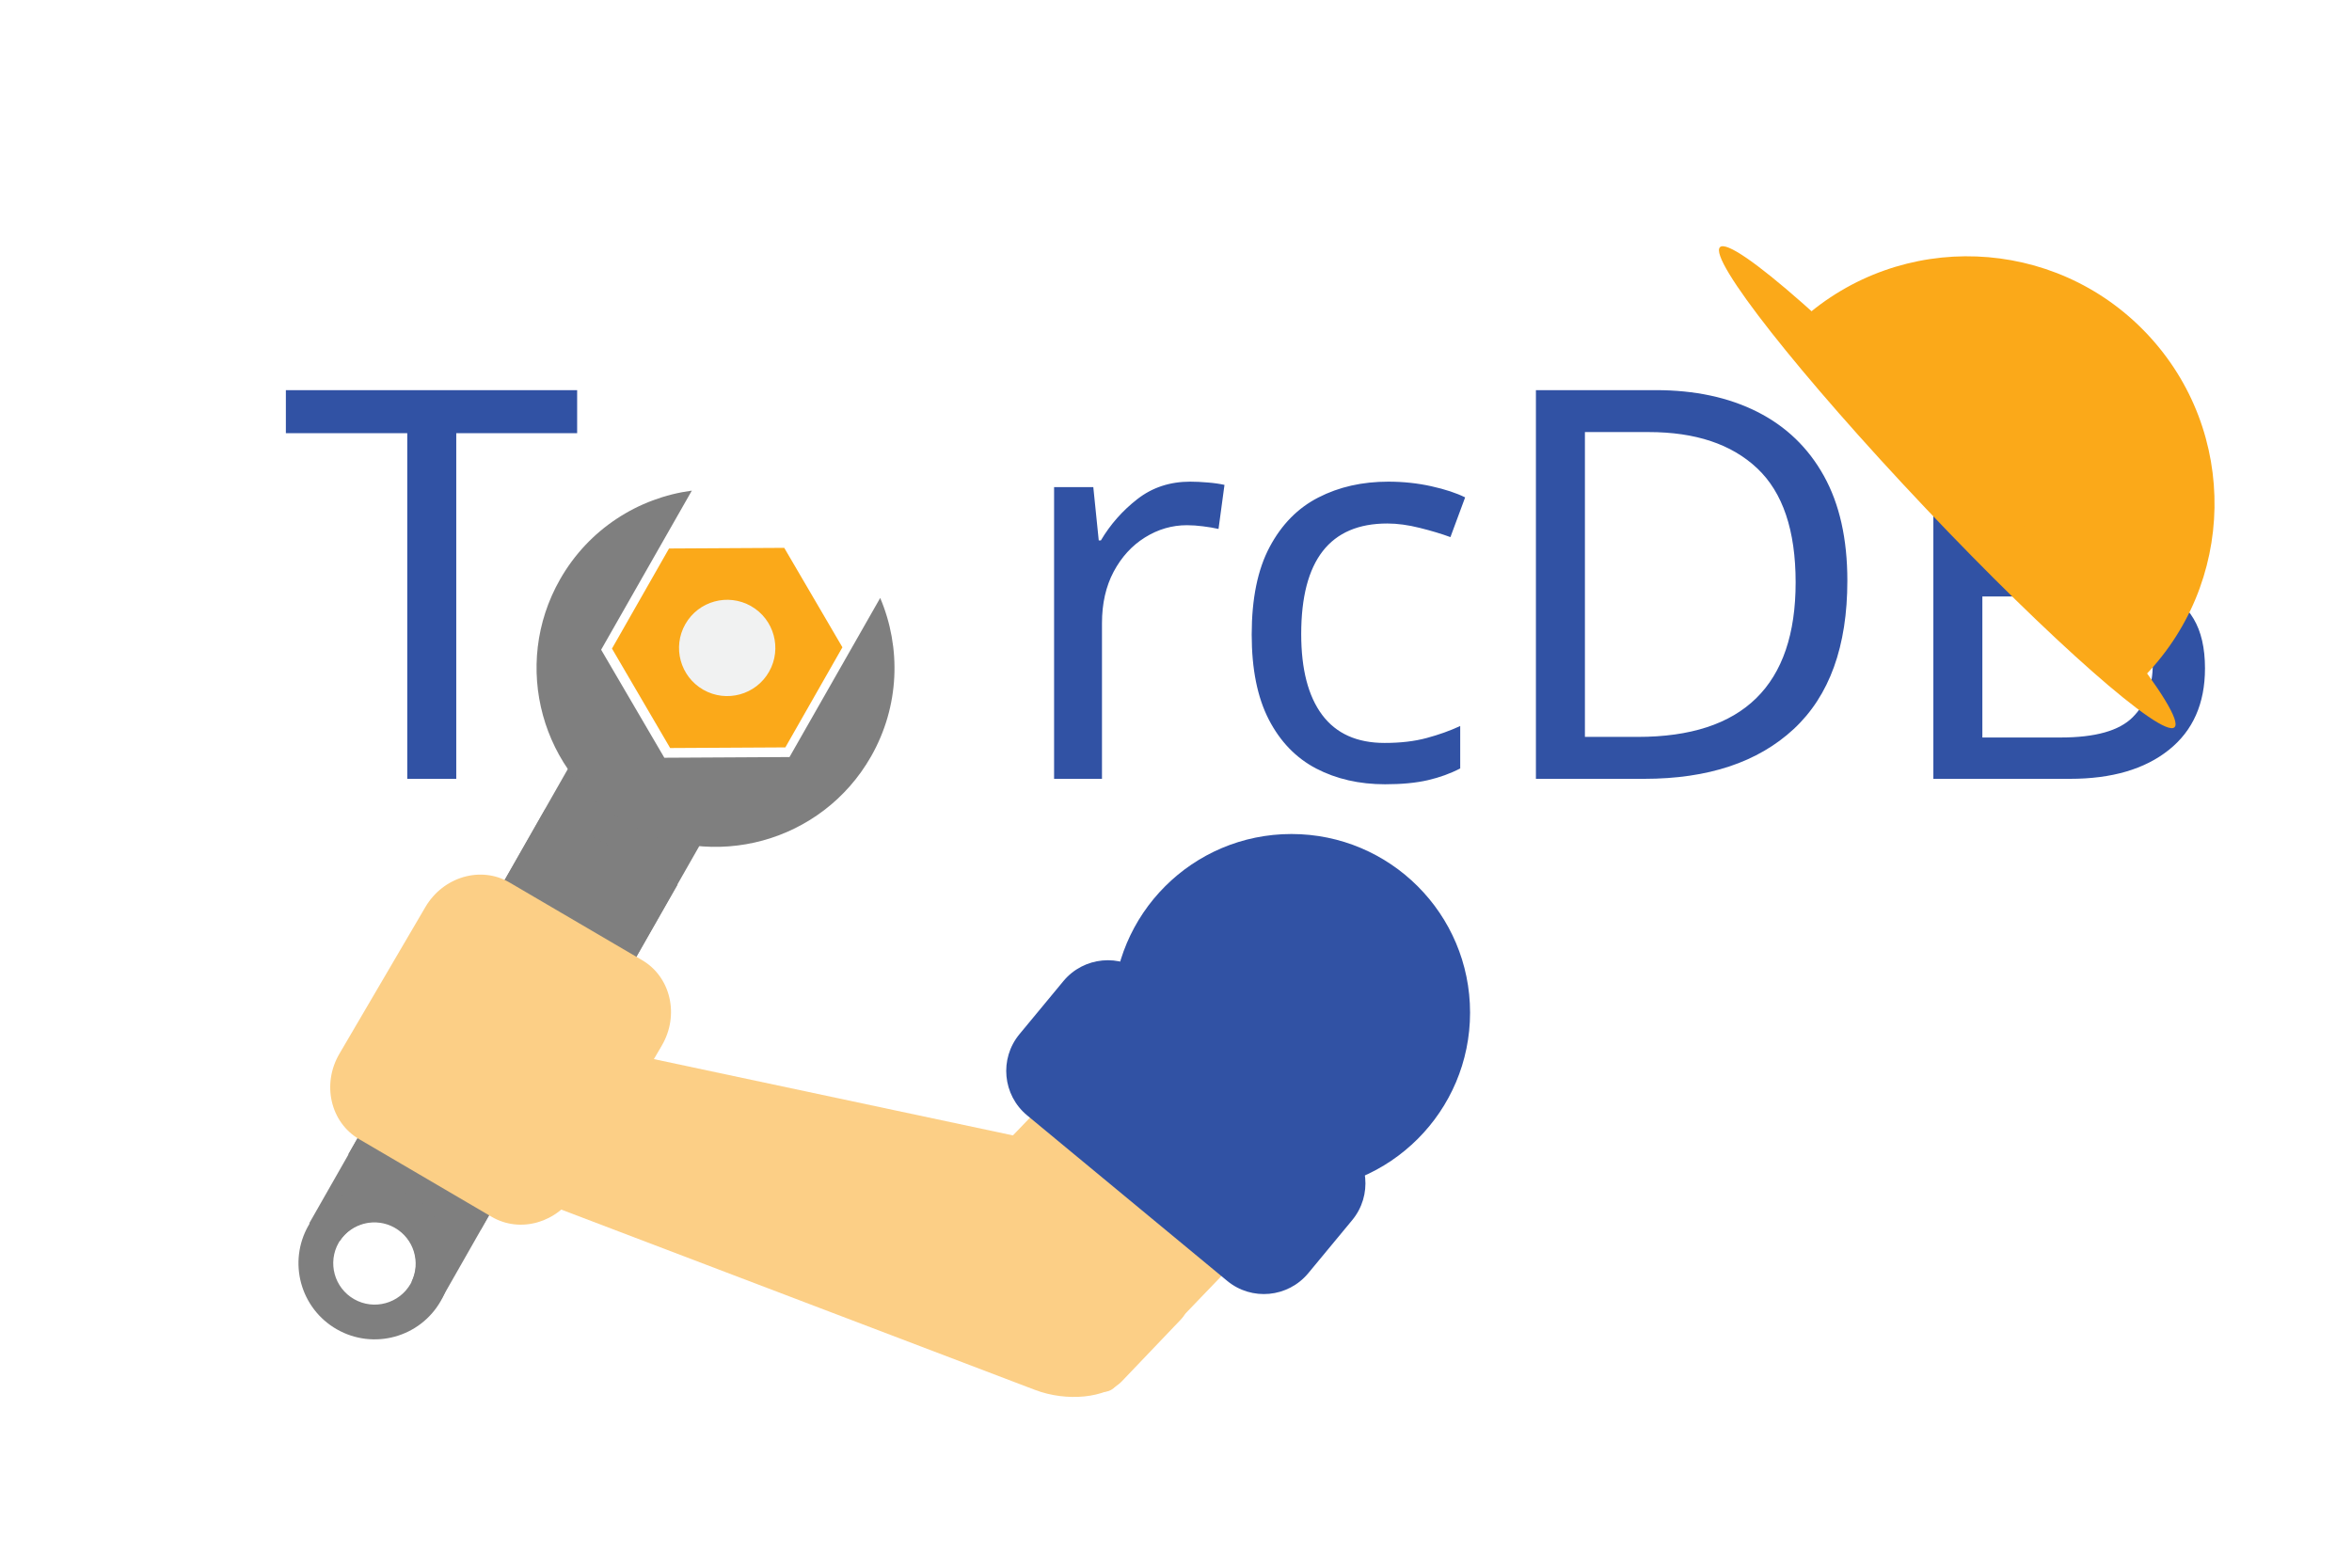
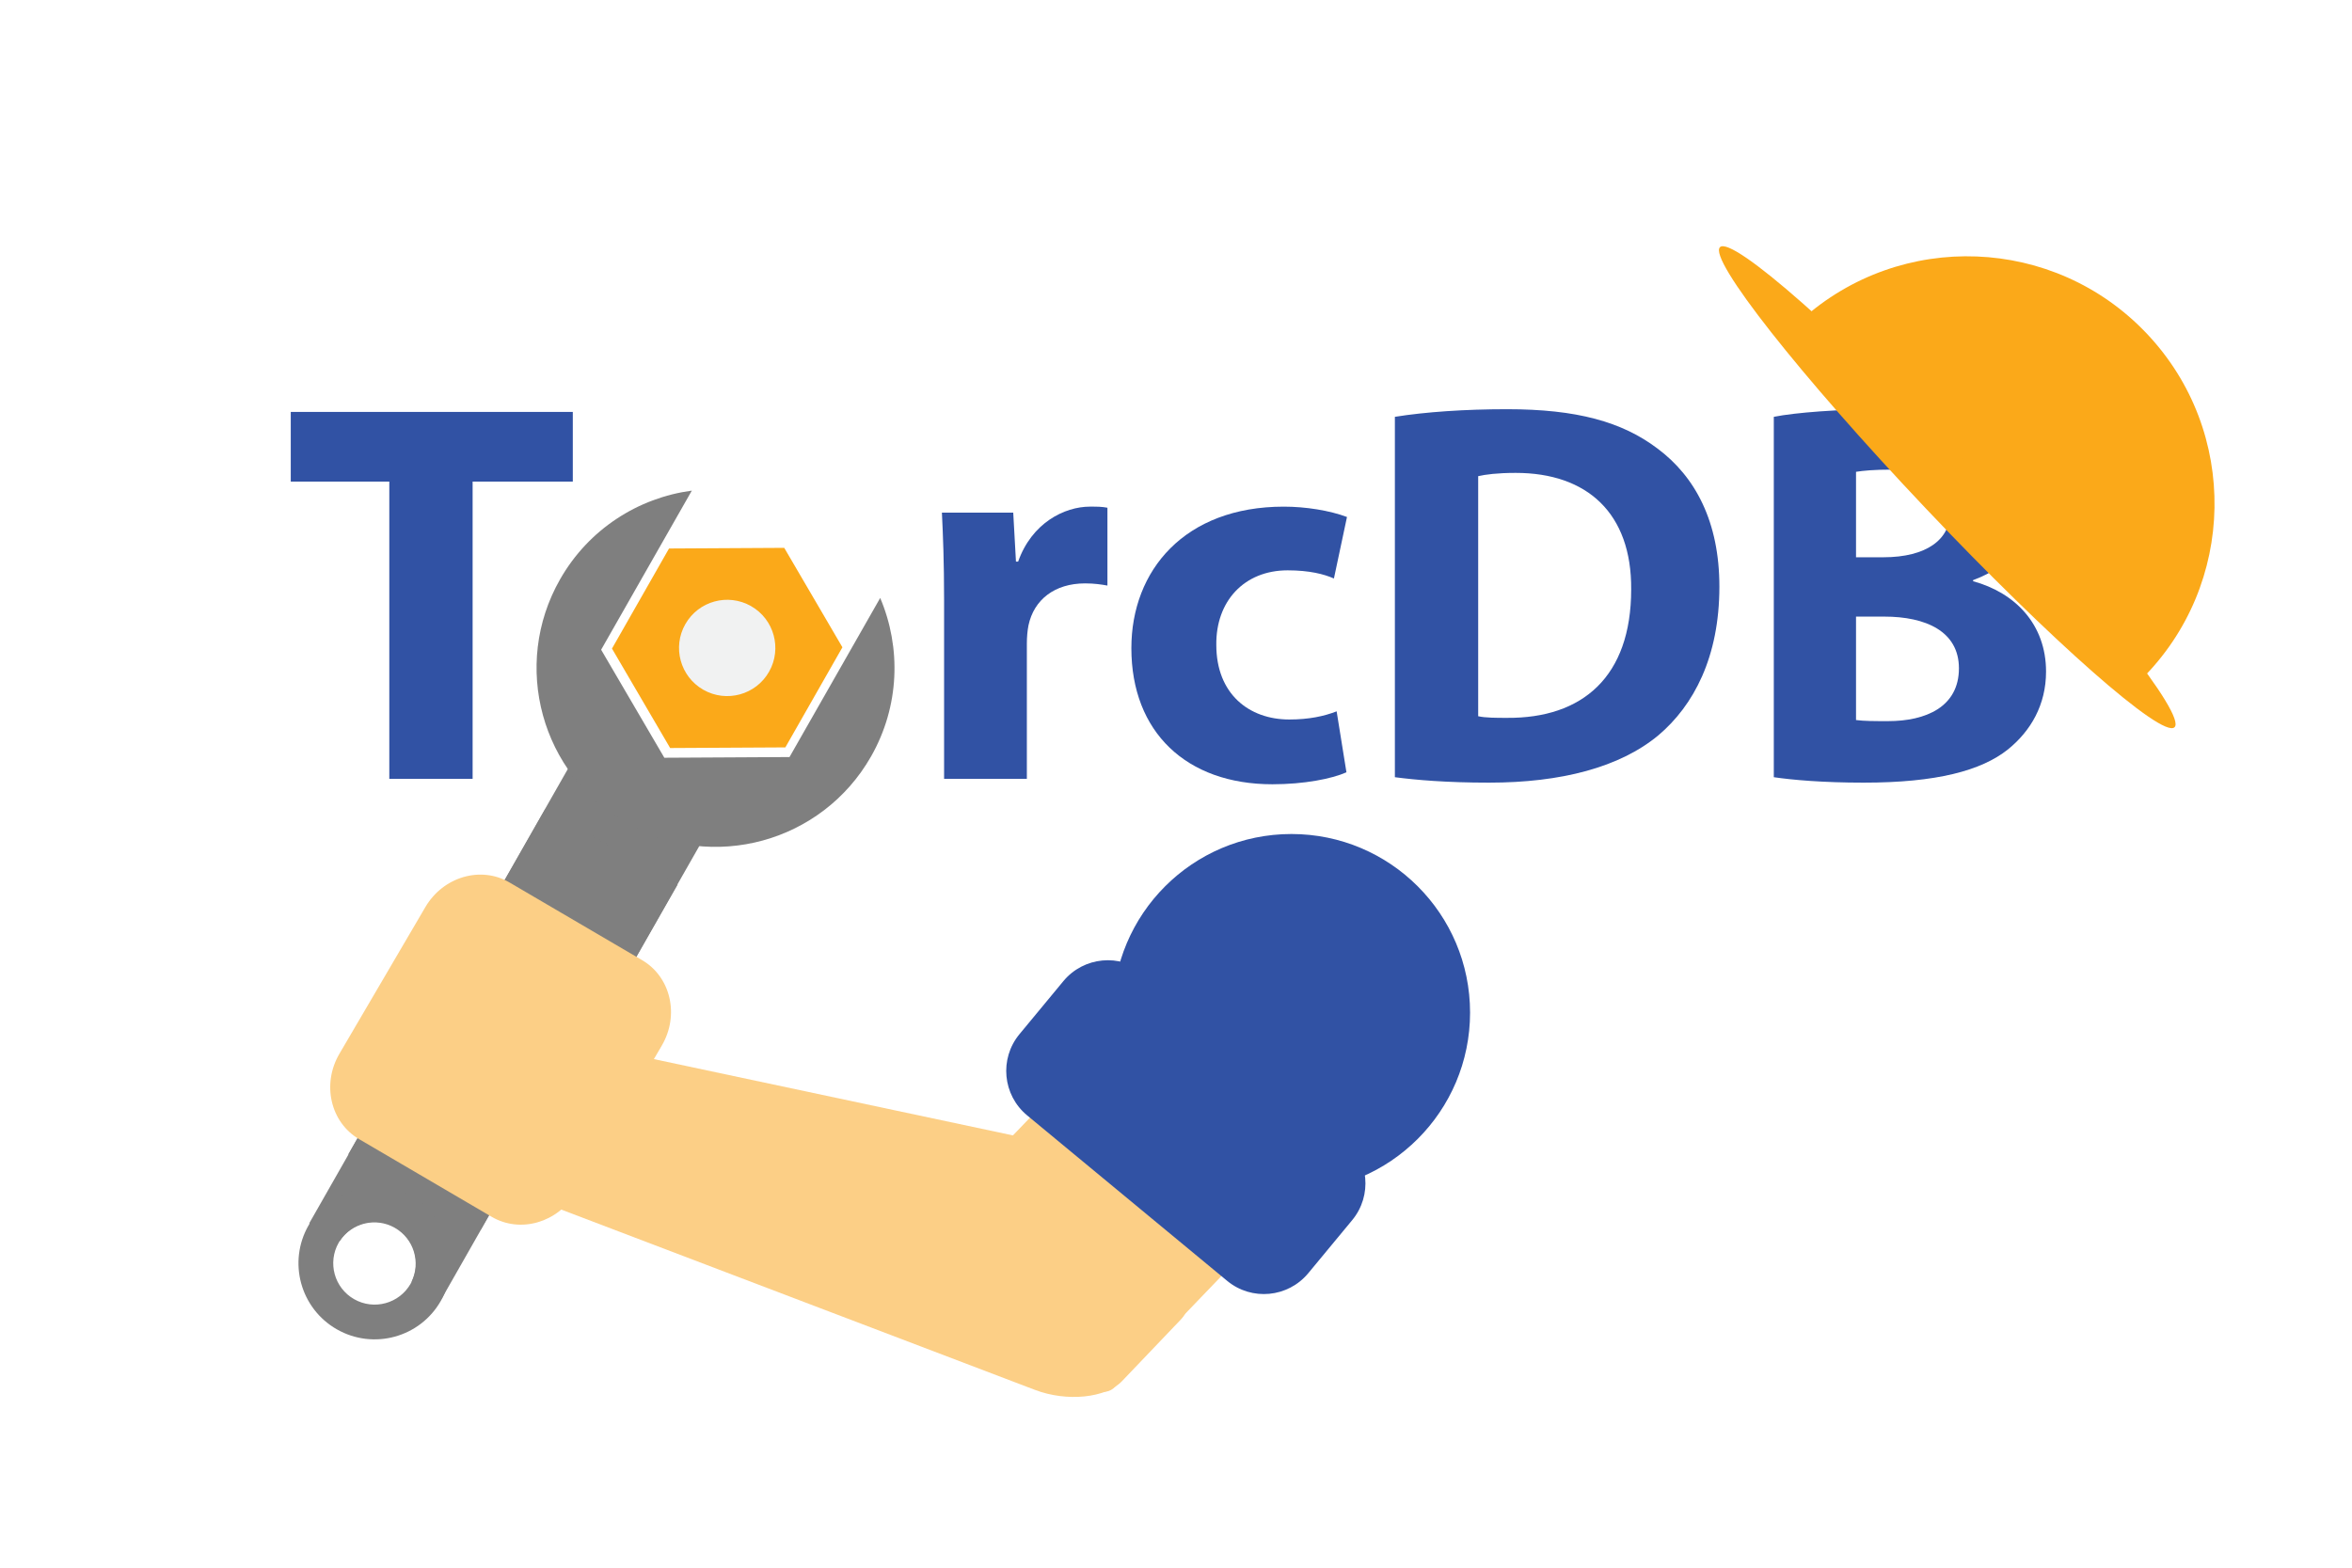
<svg xmlns="http://www.w3.org/2000/svg" version="1.1" id="Layer_1" x="0px" y="0px" width="432px" height="288px" viewBox="0 0 432 288" enable-background="new 0 0 432 288" xml:space="preserve">
  <path fill="#7F7F7F" d="M107.312,135.979l-43.345,76.086l5.635,3.21c2.197-3.287,6.59-4.369,10.078-2.381  c3.489,1.987,4.799,6.318,3.091,9.884l5.514,3.142l43.345-76.087L107.312,135.979z" />
  <path fill="#7F7F7F" d="M100.145,148.646L56.8,224.731l5.635,3.21c2.197-3.287,6.59-4.369,10.078-2.381  c3.489,1.987,4.799,6.318,3.091,9.884l5.514,3.142l43.345-76.087L100.145,148.646z" />
  <path fill="#FCCF86" d="M182.963,228.229c-3.233-5.707-3.948-12.312-1.598-14.764l43.968-45.784  c2.351-2.446,6.876,0.194,10.114,5.903l11.706,20.661c3.238,5.706,3.952,12.312,1.604,14.763l-43.969,45.781  c-2.353,2.444-6.878-0.195-10.112-5.9L182.963,228.229z" />
  <g>
    <path fill="#7F7F7F" d="M75.737,219.909c-6.713-3.823-15.256-1.48-19.08,5.23c-3.824,6.714-1.483,15.258,5.23,19.081   c6.713,3.824,15.255,1.482,19.079-5.23C84.791,232.277,82.45,223.733,75.737,219.909z M75.421,235.83   c-2.079,3.649-6.723,4.923-10.373,2.844c-3.649-2.08-4.923-6.724-2.844-10.374c2.08-3.649,6.724-4.923,10.373-2.843   C76.227,227.536,77.501,232.181,75.421,235.83z" />
    <g>
      <g>
        <polygon fill="#FBA919" points="144.249,137.304 123.088,137.42 112.404,119.151 122.882,100.765 144.044,100.646      154.729,118.915    " />
        <path fill="#F1F2F2" d="M137.947,111.349c4.242,2.418,5.722,7.82,3.303,12.064c-2.417,4.246-7.821,5.722-12.065,3.305     c-4.244-2.418-5.722-7.822-3.304-12.064C128.301,110.41,133.702,108.931,137.947,111.349z" />
      </g>
      <path fill="#7F7F7F" d="M156.396,119.104l-2.472,4.337l-8.912,15.637l-22.991,0.127l-11.608-19.844l8.913-15.641l2.471-4.336    l5.275-9.253c-9.813,1.319-18.923,7.034-24.204,16.3c-8.989,15.772-3.492,35.844,12.28,44.83    c15.772,8.99,35.844,3.491,44.833-12.278c5.281-9.268,5.555-20.017,1.688-29.133L156.396,119.104z" />
    </g>
  </g>
  <g>
    <path fill="#FCCF86" d="M117.945,176.394c5.264,3.083,6.88,10.109,3.612,15.689l-15.787,26.942   c-3.27,5.581-10.188,7.604-15.453,4.519l-24.36-14.273c-5.265-3.085-6.883-10.108-3.614-15.688l15.787-26.944   c3.271-5.58,10.19-7.604,15.454-4.519L117.945,176.394z" />
    <path fill="#FCCF86" d="M206.085,253.726c-2.977,3.117-10.135,3.839-15.981,1.613L80.705,213.691   c-5.848-2.229-8.174-6.559-5.197-9.678l10.784-11.287c2.976-3.123,10.129-3.843,15.977-1.617l109.4,41.647   c5.846,2.229,8.175,6.558,5.197,9.677L206.085,253.726z" />
    <path fill="#3152A4" d="M240.297,233.895c-3.733,4.506-10.407,5.135-14.91,1.402l-36.73-30.391   c-4.506-3.729-5.137-10.407-1.411-14.914l8.068-9.748c3.733-4.505,10.409-5.138,14.92-1.406l36.72,30.389   c4.512,3.732,5.138,10.412,1.411,14.921L240.297,233.895z" />
    <circle fill="#3152A4" cx="237.201" cy="186.027" r="32.811" />
  </g>
-   <rect x="-0.184" y="72.08" fill="none" width="431.873" height="76.096" />
-   <text transform="matrix(1 0 0 1 51.5059 143.0786)" fill="#3152A4" font-family="'MyriadPro-Bold'" font-size="100">T   rcDB</text>
+   <g>
+     <path fill="#3152A4" d="M71.507,88.475H53.406V75.674h51.803v12.801H86.808v54.604H71.507V88.475z" />
+     <path fill="#3152A4" d="M173.404,110.276c0-7.2-0.2-11.9-0.4-16.101h13.101l0.5,9h0.4c2.5-7.101,8.5-10.101,13.201-10.101   c1.4,0,2.1,0,3.2,0.2v14.301c-1.1-0.2-2.4-0.4-4.1-0.4c-5.601,0-9.4,3-10.4,7.701c-0.2,1-0.3,2.2-0.3,3.4v24.801h-15.201V110.276z" />
+     <path fill="#3152A4" d="M247.306,141.878c-2.7,1.2-7.801,2.2-13.601,2.2c-15.802,0-25.902-9.601-25.902-25.001   c0-14.301,9.8-26.001,28.001-26.001c4,0,8.4,0.7,11.601,1.9l-2.399,11.301c-1.801-0.8-4.501-1.5-8.501-1.5   c-8.001,0-13.201,5.7-13.101,13.701c0,9,6,13.701,13.4,13.701c3.601,0,6.4-0.6,8.701-1.5L247.306,141.878z" />
+     <path fill="#3152A4" d="M256.202,76.575c5.601-0.9,12.9-1.4,20.601-1.4c12.801,0,21.102,2.3,27.603,7.201   c7,5.2,11.4,13.501,11.4,25.401c0,12.901-4.7,21.801-11.201,27.302c-7.1,5.9-17.9,8.701-31.102,8.701c-7.9,0-13.501-0.5-17.301-1   V76.575z M271.503,131.578c1.3,0.3,3.4,0.3,5.3,0.3c13.802,0.1,22.802-7.5,22.802-23.602c0.101-14.001-8.101-21.401-21.201-21.401   c-3.4,0-5.601,0.3-6.9,0.6V131.578z" />
+     <path fill="#3152A4" d="M325.802,76.575c4-0.8,12.101-1.4,19.701-1.4c9.301,0,15.001,0.9,19.901,3.8   c4.7,2.5,8.101,7.101,8.101,13.201c0,6-3.501,11.601-11.101,14.401v0.2c7.7,2.1,13.4,7.9,13.4,16.601c0,6.1-2.8,10.901-7,14.301   c-4.9,3.9-13.102,6.101-26.502,6.101c-7.501,0-13.101-0.5-16.501-1V76.575z M340.902,102.376h5c8.001,0,12.301-3.3,12.301-8.3   c0-5.101-3.899-7.8-10.8-7.8c-3.301,0-5.201,0.2-6.501,0.4V102.376z M340.902,132.278c1.5,0.2,3.301,0.2,5.9,0.2   c6.9,0,13.001-2.6,13.001-9.701c0-6.8-6.101-9.5-13.701-9.5h-5.2V132.278z" />
+   </g>
  <g>
    <g>
      <path fill="#FBA919" d="M393.327,124.79c17.462-17.338,17.993-45.529,0.985-63.499c-17.007-17.97-45.184-18.992-63.457-2.514    L393.327,124.79z" />
      <ellipse transform="matrix(0.6874 0.7263 -0.7263 0.6874 176.8218 -231.7805)" fill="#FBA919" cx="357.645" cy="89.504" rx="60.72" ry="5.546" />
    </g>
  </g>
  <rect x="90.163" y="199.446" transform="matrix(0.9781 0.2079 -0.2079 0.9781 46.1995 -25.0318)" fill="#FCCF86" width="104" height="15.572" />
</svg>
